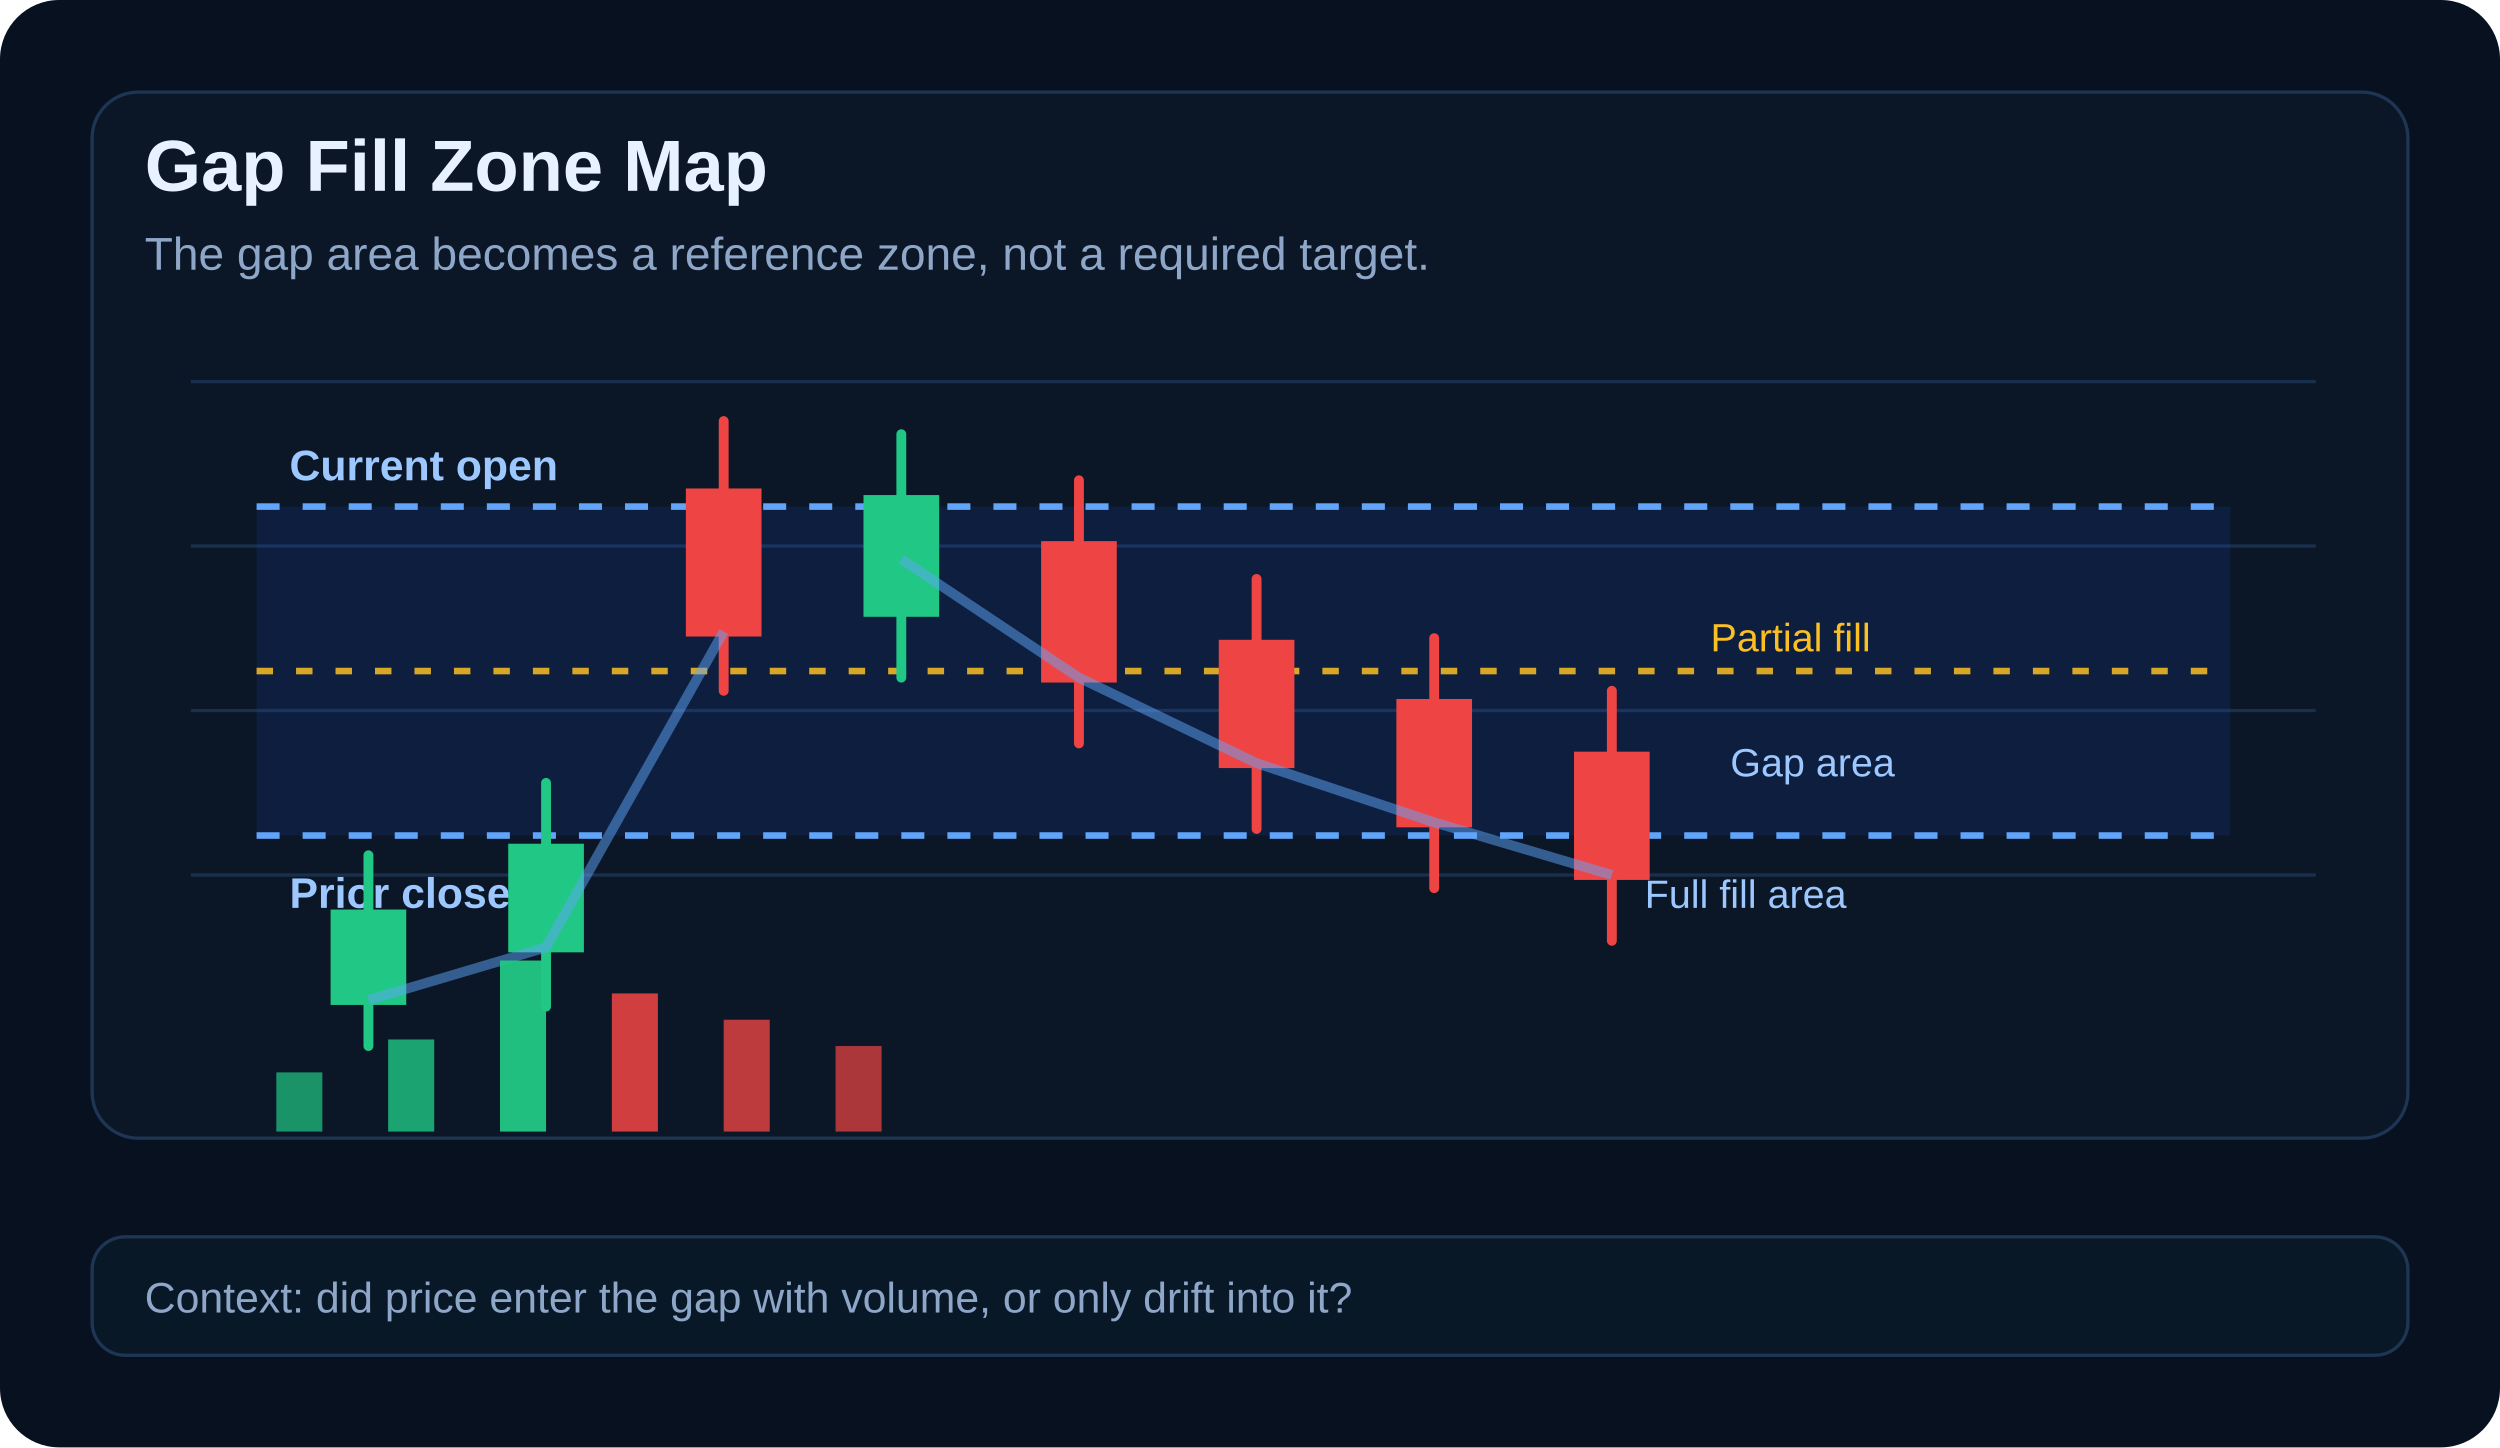
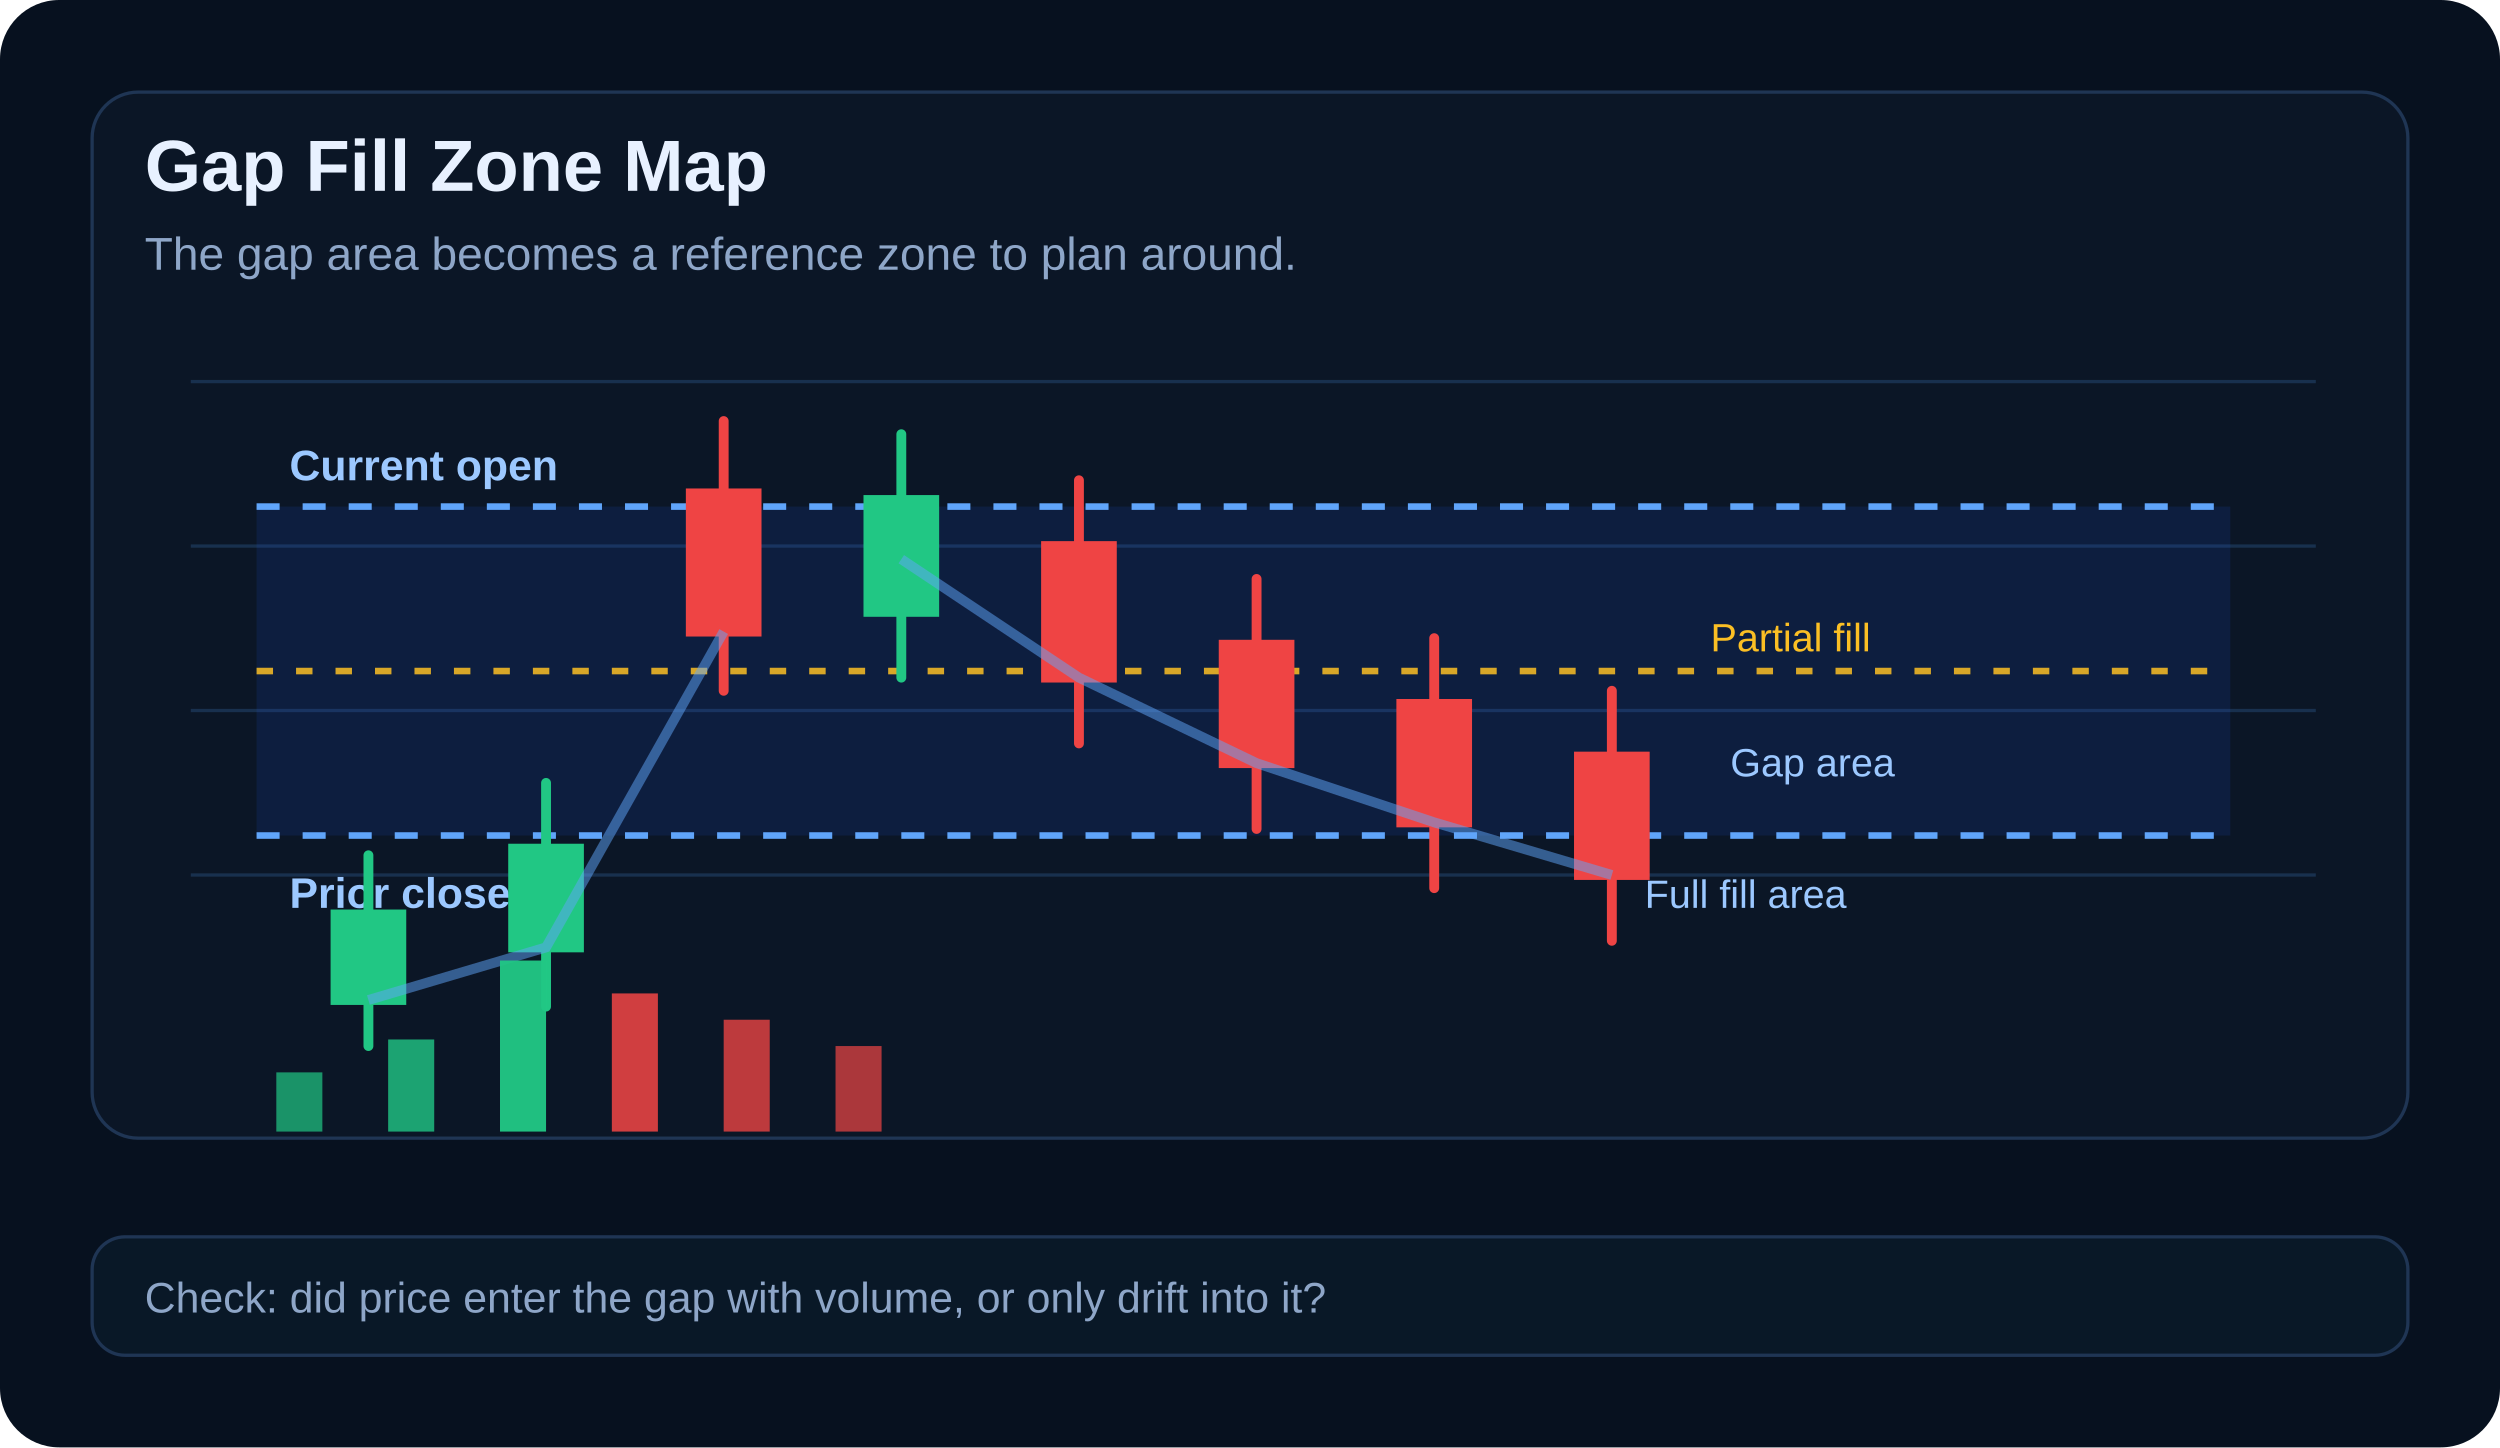
<svg xmlns="http://www.w3.org/2000/svg" viewBox="0 0 760 440" role="img" aria-labelledby="title desc">
  <rect width="760" height="440" rx="18" fill="#07111f" />
  <rect x="28" y="28" width="704" height="318" rx="14" fill="#0b1626" stroke="#1f3554" />
  <text x="44" y="58" fill="#e8f1ff" font-family="Arial, sans-serif" font-size="22" font-weight="700">Gap Fill Zone Map</text>
-   <text x="44" y="82" fill="#8ea6c8" font-family="Arial, sans-serif" font-size="14">The gap area becomes a reference zone, not a required target.</text>
+   <text x="44" y="82" fill="#8ea6c8" font-family="Arial, sans-serif" font-size="14">The gap area becomes a reference zone to plan around.</text>
  <g stroke="#18304e" stroke-width="1">
    <line x1="58" y1="116" x2="704" y2="116" />
    <line x1="58" y1="166" x2="704" y2="166" />
    <line x1="58" y1="216" x2="704" y2="216" />
    <line x1="58" y1="266" x2="704" y2="266" />
  </g>
  <rect x="78" y="154" width="600" height="100" fill="#1d4ed8" opacity=".14" />
  <line x1="78" y1="154" x2="678" y2="154" stroke="#60a5fa" stroke-width="2" stroke-dasharray="7 7" />
  <line x1="78" y1="254" x2="678" y2="254" stroke="#60a5fa" stroke-width="2" stroke-dasharray="7 7" />
  <line x1="78" y1="204" x2="678" y2="204" stroke="#fbbf24" stroke-width="2" stroke-dasharray="5 7" opacity=".85" />
  <text x="88" y="146" fill="#9cc8ff" font-family="Arial, sans-serif" font-size="13" font-weight="700">Current open</text>
  <text x="88" y="276" fill="#9cc8ff" font-family="Arial, sans-serif" font-size="13" font-weight="700">Prior close</text>
  <text x="520" y="198" fill="#fbbf24" font-family="Arial, sans-serif" font-size="12">Partial fill</text>
  <text x="526" y="236" fill="#9cc8ff" font-family="Arial, sans-serif" font-size="12">Gap area</text>
  <text x="500" y="276" fill="#9cc8ff" font-family="Arial, sans-serif" font-size="12">Full fill area</text>
  <g stroke-linecap="round" stroke-width="3">
    <g stroke="#21c784" fill="#21c784">
      <line x1="112" y1="260" x2="112" y2="318" />
      <rect x="102" y="278" width="20" height="26" />
      <line x1="166" y1="238" x2="166" y2="306" />
      <rect x="156" y="258" width="20" height="30" />
      <line x1="274" y1="132" x2="274" y2="206" />
      <rect x="264" y="152" width="20" height="34" />
    </g>
    <g stroke="#ef4444" fill="#ef4444">
      <line x1="220" y1="128" x2="220" y2="210" />
      <rect x="210" y="150" width="20" height="42" />
      <line x1="328" y1="146" x2="328" y2="226" />
      <rect x="318" y="166" width="20" height="40" />
      <line x1="382" y1="176" x2="382" y2="252" />
      <rect x="372" y="196" width="20" height="36" />
      <line x1="436" y1="194" x2="436" y2="270" />
      <rect x="426" y="214" width="20" height="36" />
      <line x1="490" y1="210" x2="490" y2="286" />
      <rect x="480" y="230" width="20" height="36" />
    </g>
  </g>
  <path d="M112 304 L166 288 L220 192 M274 170 L328 206 L382 232 L436 250 L490 266" fill="none" stroke="#60a5fa" stroke-width="3" opacity=".5" />
  <g>
    <rect x="84" y="326" width="14" height="18" fill="#21c784" opacity=".7" />
    <rect x="118" y="316" width="14" height="28" fill="#21c784" opacity=".8" />
    <rect x="152" y="292" width="14" height="52" fill="#21c784" opacity=".95" />
    <rect x="186" y="302" width="14" height="42" fill="#ef4444" opacity=".86" />
    <rect x="220" y="310" width="14" height="34" fill="#ef4444" opacity=".78" />
    <rect x="254" y="318" width="14" height="26" fill="#ef4444" opacity=".7" />
  </g>
  <rect x="28" y="376" width="704" height="36" rx="10" fill="#091827" stroke="#1f3554" />
-   <text x="44" y="399" fill="#8ea6c8" font-family="Arial, sans-serif" font-size="13">Context: did price enter the gap with volume, or only drift into it?</text>
+   <text x="44" y="399" fill="#8ea6c8" font-family="Arial, sans-serif" font-size="13">Check: did price enter the gap with volume, or only drift into it?</text>
</svg>
